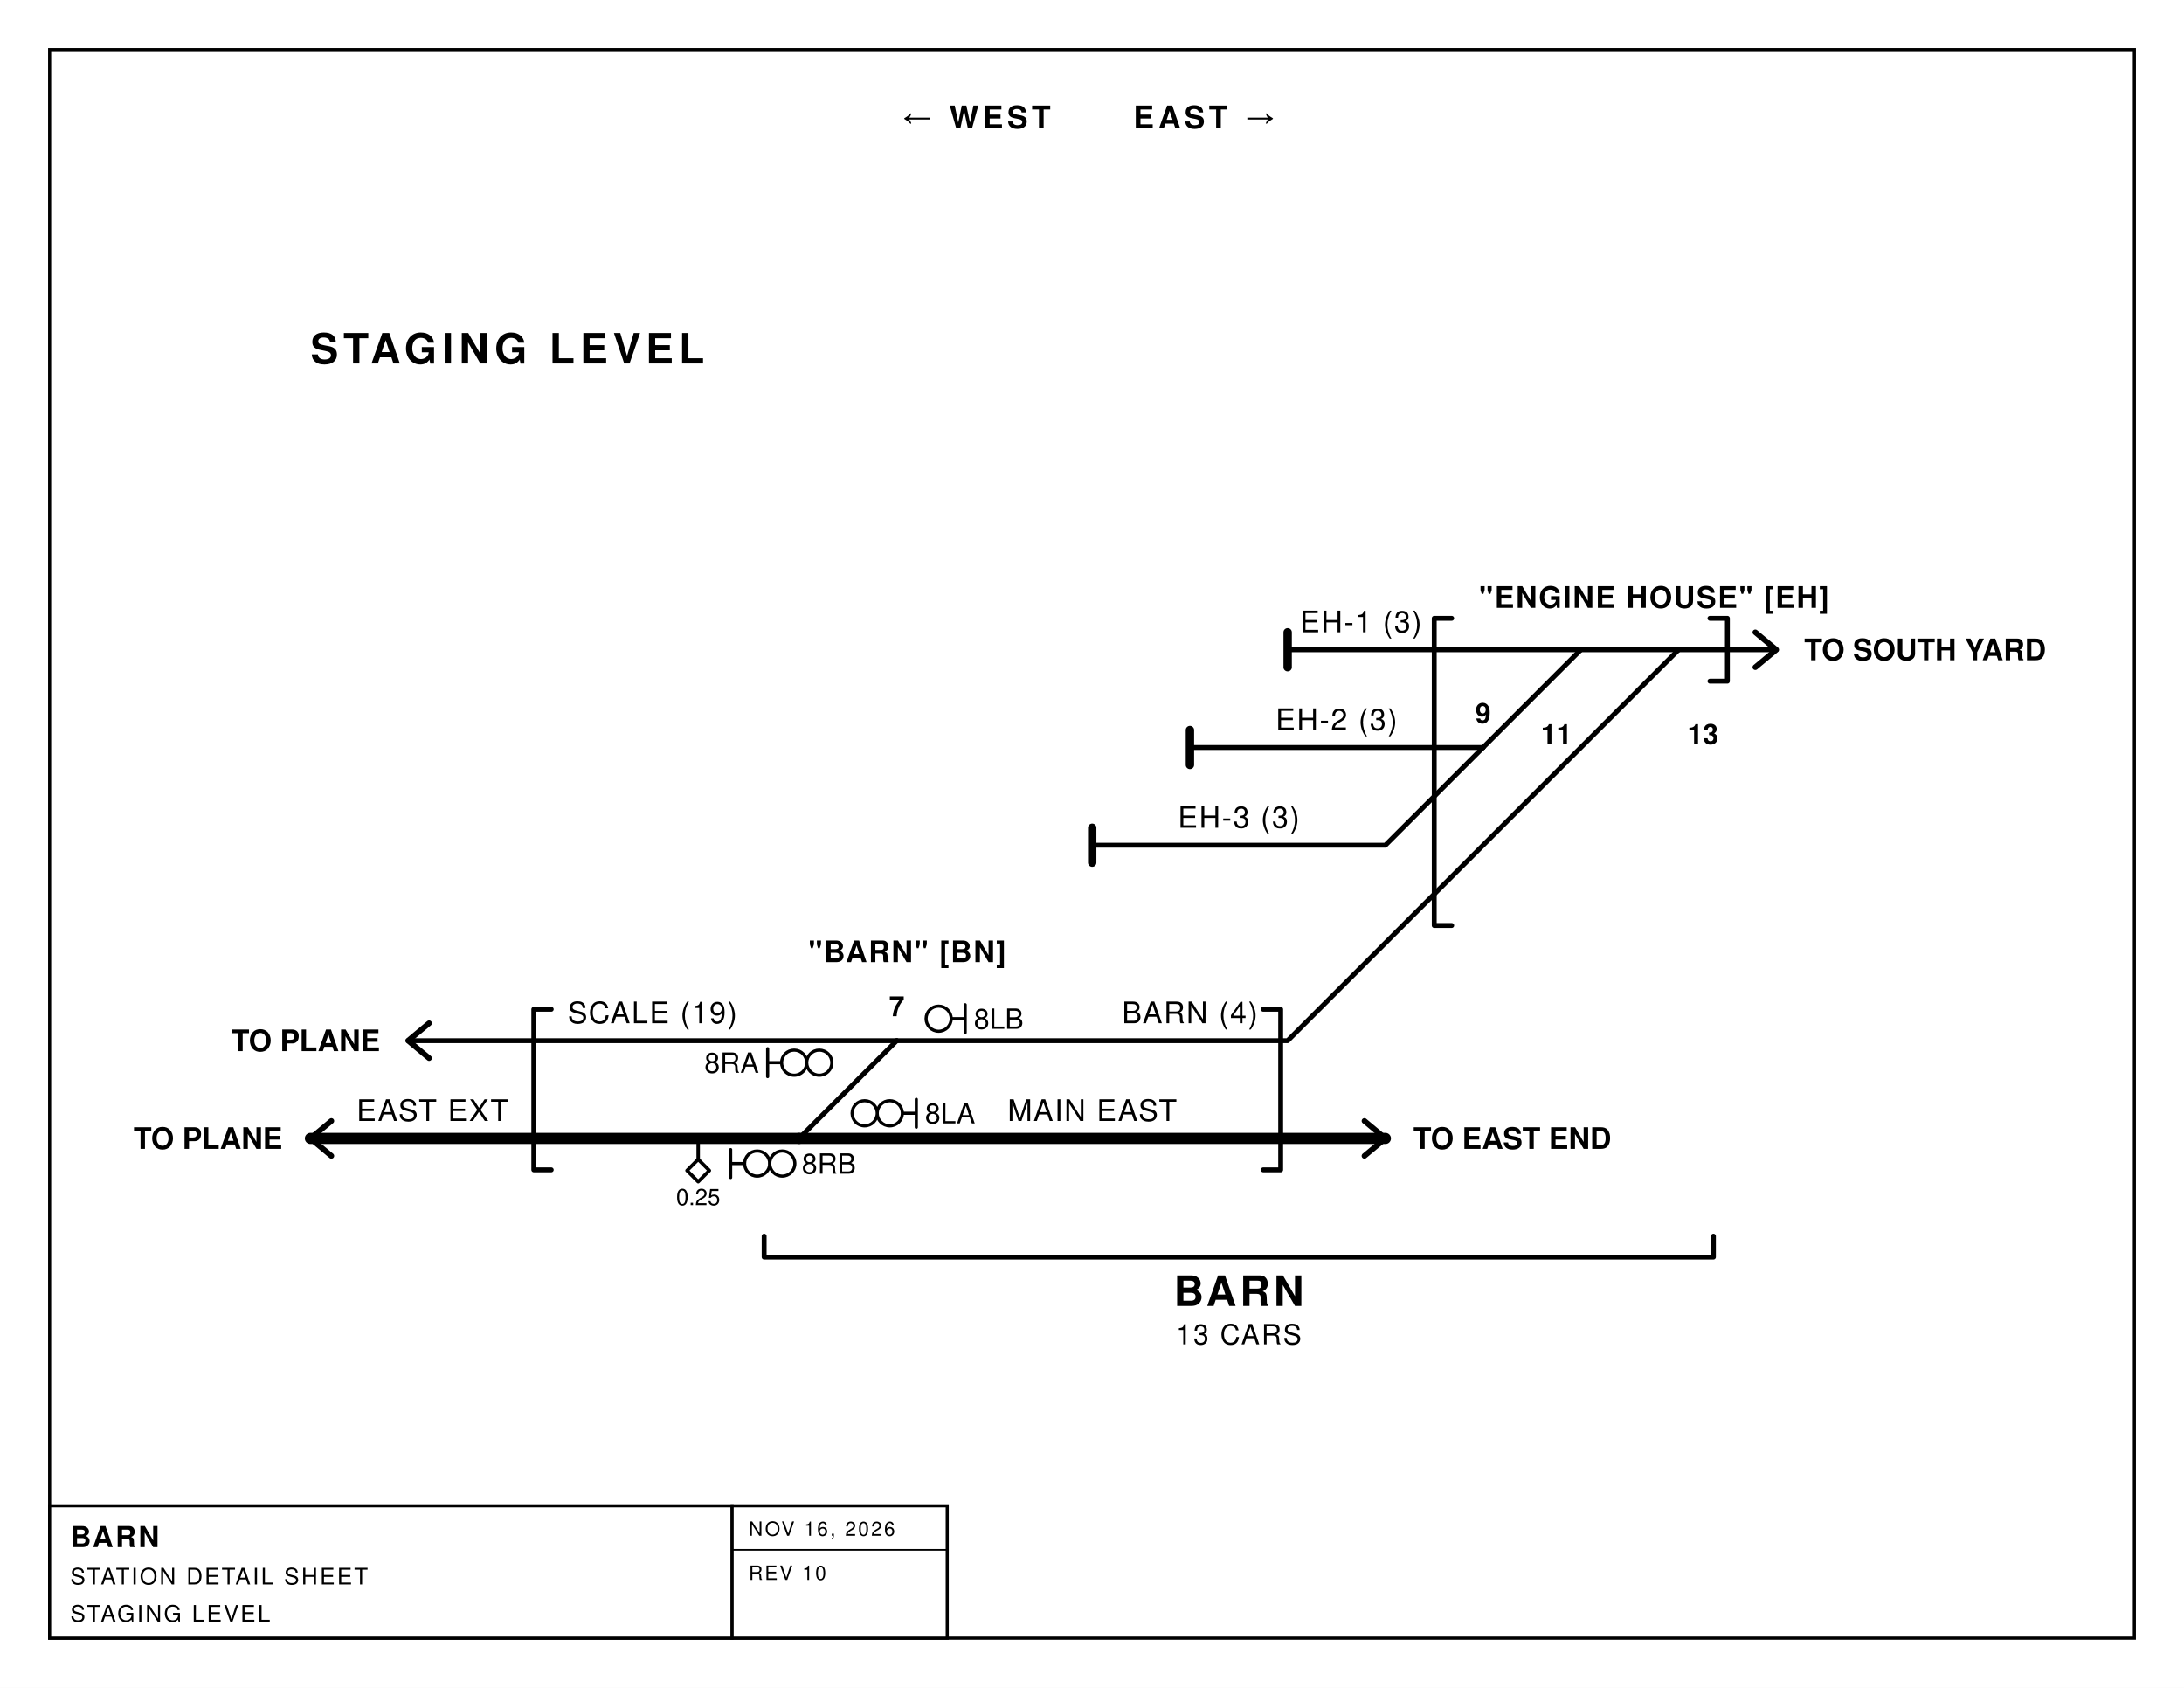
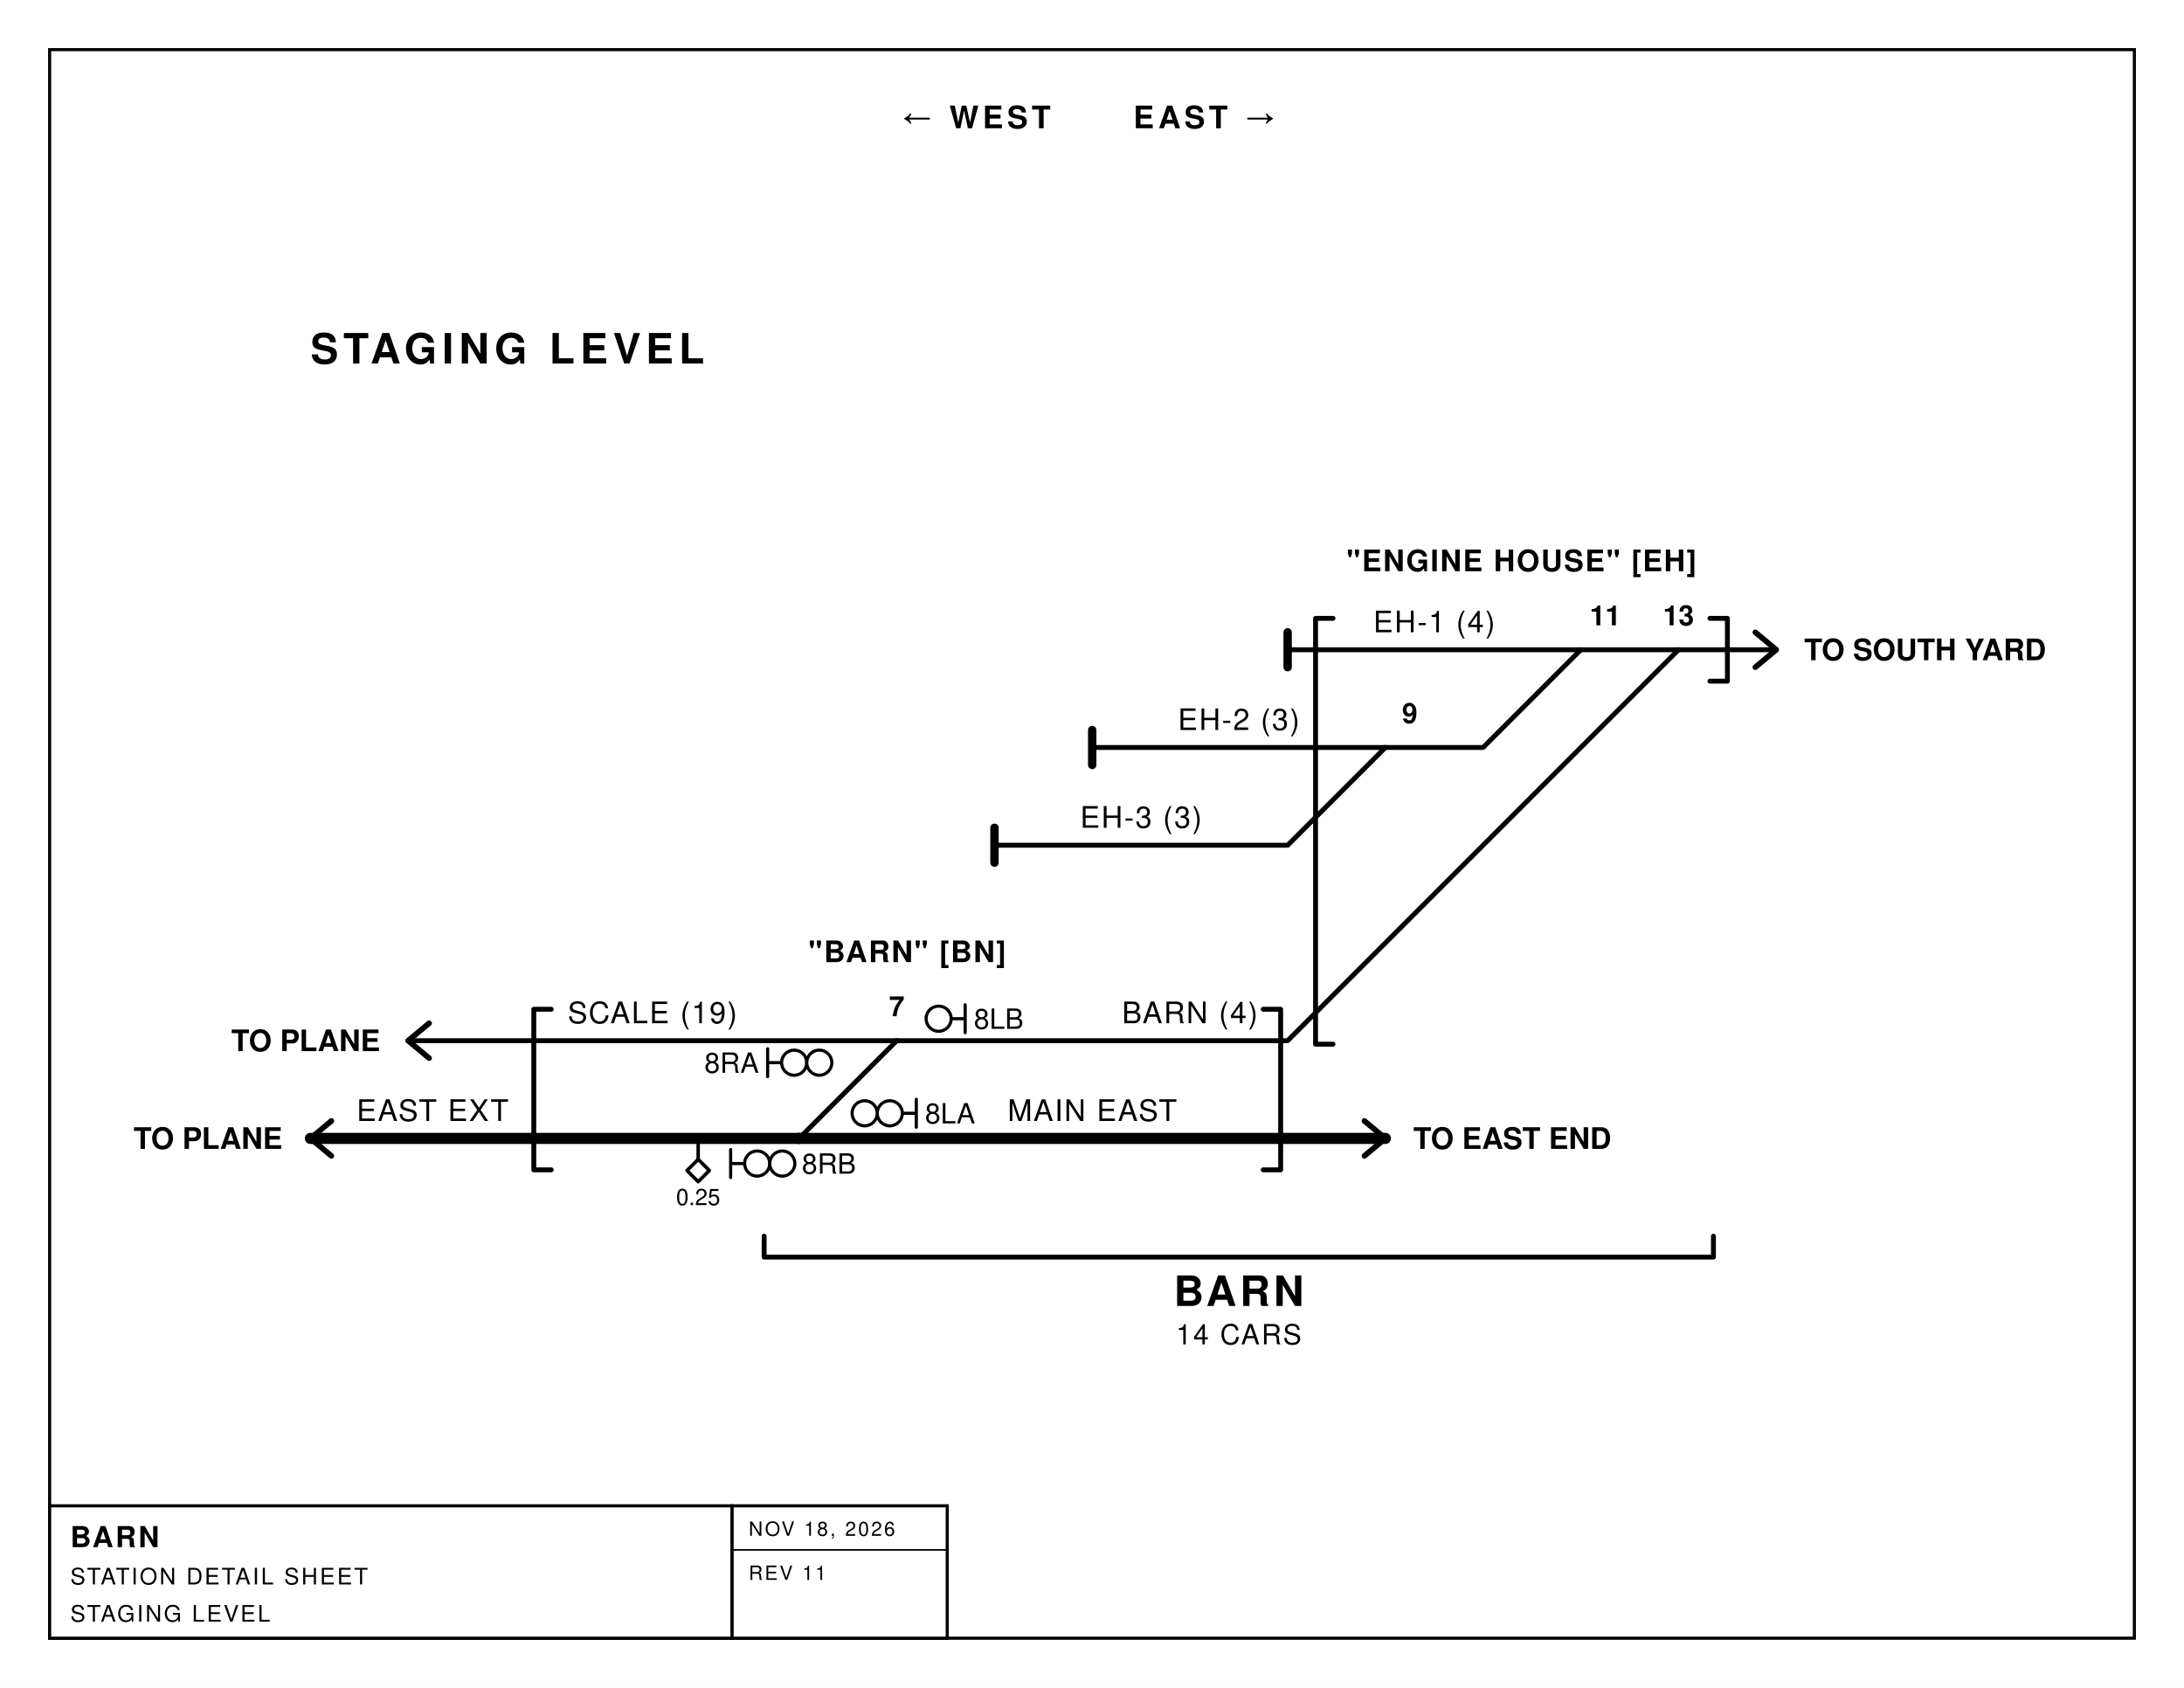
<svg xmlns="http://www.w3.org/2000/svg" viewBox="0 0 1056 816" width="1056" height="816" font-family="'Helvetica Neue',Helvetica,Arial,sans-serif">
  <rect width="1056" height="816" fill="#fff" />
  <rect x="24" y="24" width="1008" height="768" fill="none" stroke="#000" stroke-width="1.5" />
  <g transform="translate(150.1,169.0) scale(1.6875)" fill="none" stroke="#000" stroke-linecap="round" stroke-linejoin="round">
    <path d="M0.0,226.0 L140.0,226.0" stroke-width="3.2" />
    <path d="M140.0,226.0 L308.0,226.0" stroke-width="3.2" />
    <path d="M28.0,198.0 L168.0,198.0" stroke-width="1.4" />
    <path d="M168.0,198.0 L280.0,198.0 L392.0,86.0" stroke-width="1.4" />
    <path d="M392.0,86.0 L420.0,86.0" stroke-width="1.4" />
    <path d="M364.0,86.0 L392.0,86.0" stroke-width="1.4" />
    <path d="M280.0,86.0 L364.0,86.0" stroke-width="1.4" />
-     <path d="M336.0,114.0 L364.0,86.0" stroke-width="1.4" />
-     <path d="M224.0,142.0 L308.0,142.0 L336.0,114.0" stroke-width="1.4" />
-     <path d="M252.0,114.0 L336.0,114.0" stroke-width="1.4" />
+     <path d="M308.0,114.0 L336.0,114.0 L364.0,86.0" stroke-width="1.4" />
+     <path d="M224.0,114.0 L308.0,114.0" stroke-width="1.4" />
+     <path d="M196.0,142.0 L280.0,142.0 L308.0,114.0" stroke-width="1.4" />
    <path d="M140.0,226.0 L168.0,198.0" stroke-width="1.4" />
    <path d="M0.0,226.0 m6,-5 l-6,5 l6,5" stroke-width="1.6" />
    <path d="M308.0,226.0 m-6,-5 l6,5 l-6,5" stroke-width="1.6" />
    <path d="M28.0,198.0 m6,-5 l-6,5 l6,5" stroke-width="1.6" />
    <path d="M420.0,86.0 m-6,-5 l6,5 l-6,5" stroke-width="1.6" />
    <path d="M280.0,81.0 L280.0,91.0" stroke-width="2.4" />
-     <path d="M224.0,137.0 L224.0,147.0" stroke-width="2.4" />
-     <path d="M252.0,109.0 L252.0,119.0" stroke-width="2.4" />
+     <path d="M224.0,109.0 L224.0,119.0" stroke-width="2.4" />
+     <path d="M196.0,137.0 L196.0,147.0" stroke-width="2.4" />
    <path d="M130.0,254 L130.0,260 L402.0,260 L402.0,254" stroke-width="1.4" />
    <path d="M173.6,214.8 L173.6,222.8 M173.6,218.8 L169.6,218.8" stroke-width="0.9" />
    <circle cx="166.0" cy="218.8" r="3.6" stroke-width="0.9" fill="#fff" />
    <circle cx="158.8" cy="218.8" r="3.6" stroke-width="0.9" fill="#fff" />
    <path d="M187.6,187.7 L187.6,195.7 M187.6,191.7 L183.6,191.7" stroke-width="0.9" />
    <circle cx="180.0" cy="191.7" r="3.6" stroke-width="0.9" fill="#fff" />
    <path d="M131.0,200.3 L131.0,208.3 M131.0,204.3 L135.0,204.3" stroke-width="0.9" />
    <circle cx="138.6" cy="204.3" r="3.6" stroke-width="0.9" fill="#fff" />
    <circle cx="145.8" cy="204.3" r="3.6" stroke-width="0.9" fill="#fff" />
    <path d="M120.4,229.2 L120.4,237.2 M120.4,233.2 L124.4,233.2" stroke-width="0.9" />
    <circle cx="128.0" cy="233.2" r="3.6" stroke-width="0.9" fill="#fff" />
    <circle cx="135.2" cy="233.2" r="3.6" stroke-width="0.9" fill="#fff" />
    <path d="M69.0,189.0 L64.0,189.0 L64.0,235.0 L69.0,235.0" stroke-width="1.4" />
    <path d="M273.0,189.0 L278.0,189.0 L278.0,235.0 L273.0,235.0" stroke-width="1.4" />
-     <path d="M327.0,77.0 L322.0,77.0 L322.0,165.0 L327.0,165.0" stroke-width="1.4" />
+     <path d="M293.0,77.0 L288.0,77.0 L288.0,199.0 L293.0,199.0" stroke-width="1.4" />
    <path d="M401.0,77.0 L406.0,77.0 L406.0,95.0 L401.0,95.0" stroke-width="1.4" />
    <path d="M111.1,226.0 L111.1,232.0" stroke-width="1" />
    <path d="M111.1,232.0 L114.3,235.2 L111.1,238.4 L107.9,235.2 Z" stroke-width="1" fill="#fff" />
    <text x="0.0" y="4.0" font-size="12" text-anchor="start" font-weight="bold" fill="#000" stroke="none" letter-spacing="1.5">STAGING LEVEL</text>
    <text x="-8.0" y="229.0" font-size="8.5" text-anchor="end" font-weight="bold" fill="#000" stroke="none">TO PLANE</text>
    <text x="316.0" y="229.0" font-size="8.5" text-anchor="start" font-weight="bold" fill="#000" stroke="none">TO EAST END</text>
    <text x="20.0" y="201.0" font-size="8.5" text-anchor="end" font-weight="bold" fill="#000" stroke="none">TO PLANE</text>
    <text x="428.0" y="89.0" font-size="8.5" text-anchor="start" font-weight="bold" fill="#000" stroke="none">TO SOUTH YARD</text>
    <text x="266.0" y="274.0" font-size="12" text-anchor="middle" font-weight="bold" fill="#000" stroke="none" letter-spacing="1">BARN</text>
-     <text x="266.0" y="285.0" font-size="8" text-anchor="middle" font-weight="normal" fill="#000" stroke="none" letter-spacing="0.5">13 CARS</text>
+     <text x="266.0" y="285.0" font-size="8" text-anchor="middle" font-weight="normal" fill="#000" stroke="none" letter-spacing="0.5">14 CARS</text>
    <text x="176.1" y="221.7" font-size="8" text-anchor="start" font-weight="normal" fill="#000" stroke="none">8LA</text>
    <text x="128.5" y="207.2" font-size="8" text-anchor="end" font-weight="normal" fill="#000" stroke="none">8RA</text>
    <text x="98.0" y="193.0" font-size="8.5" text-anchor="middle" font-weight="normal" fill="#000" stroke="none" letter-spacing="0.4">SCALE (19)</text>
-     <text x="301.0" y="81.0" font-size="8.5" text-anchor="middle" font-weight="normal" fill="#000" stroke="none" letter-spacing="0.4">EH-1 (3)</text>
    <text x="111.1" y="245.1" font-size="6.5" text-anchor="middle" font-weight="normal" fill="#000" stroke="none">0.25</text>
    <text x="140.8" y="236.1" font-size="8" text-anchor="start" font-weight="normal" fill="#000" stroke="none">8RB</text>
    <text x="224.0" y="221.0" font-size="8.5" text-anchor="middle" font-weight="normal" fill="#000" stroke="none" letter-spacing="0.4">MAIN EAST</text>
    <text x="190.1" y="194.6" font-size="8" text-anchor="start" font-weight="normal" fill="#000" stroke="none">8LB</text>
    <text x="168.0" y="191.0" font-size="8" text-anchor="middle" font-weight="bold" fill="#000" stroke="none">7</text>
    <text x="35.0" y="221.0" font-size="8.5" text-anchor="middle" font-weight="normal" fill="#000" stroke="none" letter-spacing="0.4">EAST EXT</text>
-     <text x="294.0" y="109.0" font-size="8.5" text-anchor="middle" font-weight="normal" fill="#000" stroke="none" letter-spacing="0.4">EH-2 (3)</text>
+     <text x="322.0" y="81.0" font-size="8.5" text-anchor="middle" font-weight="normal" fill="#000" stroke="none" letter-spacing="0.4">EH-1 (4)</text>
+     <text x="266.0" y="109.0" font-size="8.5" text-anchor="middle" font-weight="normal" fill="#000" stroke="none" letter-spacing="0.4">EH-2 (3)</text>
    <text x="252.0" y="193.0" font-size="8.5" text-anchor="middle" font-weight="normal" fill="#000" stroke="none" letter-spacing="0.4">BARN (4)</text>
-     <text x="336.0" y="107.0" font-size="8" text-anchor="middle" font-weight="bold" fill="#000" stroke="none">9</text>
-     <text x="266.0" y="137.0" font-size="8.5" text-anchor="middle" font-weight="normal" fill="#000" stroke="none" letter-spacing="0.4">EH-3 (3)</text>
+     <text x="347.0" y="63.5" font-size="8.5" text-anchor="middle" font-weight="bold" fill="#000" stroke="none" letter-spacing="0.4">"ENGINE HOUSE" [EH]</text>
+     <text x="238.0" y="137.0" font-size="8.5" text-anchor="middle" font-weight="normal" fill="#000" stroke="none" letter-spacing="0.4">EH-3 (3)</text>
    <text x="171.0" y="175.5" font-size="8.5" text-anchor="middle" font-weight="bold" fill="#000" stroke="none" letter-spacing="0.4">"BARN" [BN]</text>
-     <text x="385.0" y="74.0" font-size="8.5" text-anchor="middle" font-weight="bold" fill="#000" stroke="none" letter-spacing="0.4">"ENGINE HOUSE" [EH]</text>
-     <text x="357.0" y="113.0" font-size="8" text-anchor="middle" font-weight="bold" fill="#000" stroke="none">11</text>
-     <text x="399.0" y="113.0" font-size="8" text-anchor="middle" font-weight="bold" fill="#000" stroke="none">13</text>
+     <text x="392.0" y="79.0" font-size="8" text-anchor="middle" font-weight="bold" fill="#000" stroke="none">13</text>
+     <text x="371.0" y="79.0" font-size="8" text-anchor="middle" font-weight="bold" fill="#000" stroke="none">11</text>
+     <text x="315.0" y="107.0" font-size="8" text-anchor="middle" font-weight="bold" fill="#000" stroke="none">9</text>
  </g>
  <text x="508.0" y="62" font-size="15" text-anchor="end" font-weight="bold" letter-spacing="2">← WEST</text>
  <text x="548.0" y="62" font-size="15" text-anchor="start" font-weight="bold" letter-spacing="2">EAST →</text>
  <rect x="24" y="728" width="330" height="64" fill="#fff" stroke="#000" stroke-width="1.5" />
  <text x="34" y="748" font-size="14" font-weight="bold" letter-spacing="1">BARN</text>
  <text x="34" y="766" font-size="11" font-weight="normal" letter-spacing="1">STATION DETAIL SHEET</text>
  <text x="34" y="784" font-size="11" font-weight="normal" letter-spacing="1">STAGING LEVEL</text>
  <rect x="354" y="728" width="104" height="64" fill="#fff" stroke="#000" stroke-width="1.5" />
-   <text x="362" y="742.5" font-size="9.5" letter-spacing="1">NOV 16, 2026</text>
+   <text x="362" y="742.5" font-size="9.5" letter-spacing="1">NOV 18, 2026</text>
  <path d="M354,749.3 L458,749.3" stroke="#000" stroke-width="0.8" />
-   <text x="362" y="763.8" font-size="9.5" letter-spacing="1">REV 10</text>
+   <text x="362" y="763.8" font-size="9.5" letter-spacing="1">REV 11</text>
</svg>
